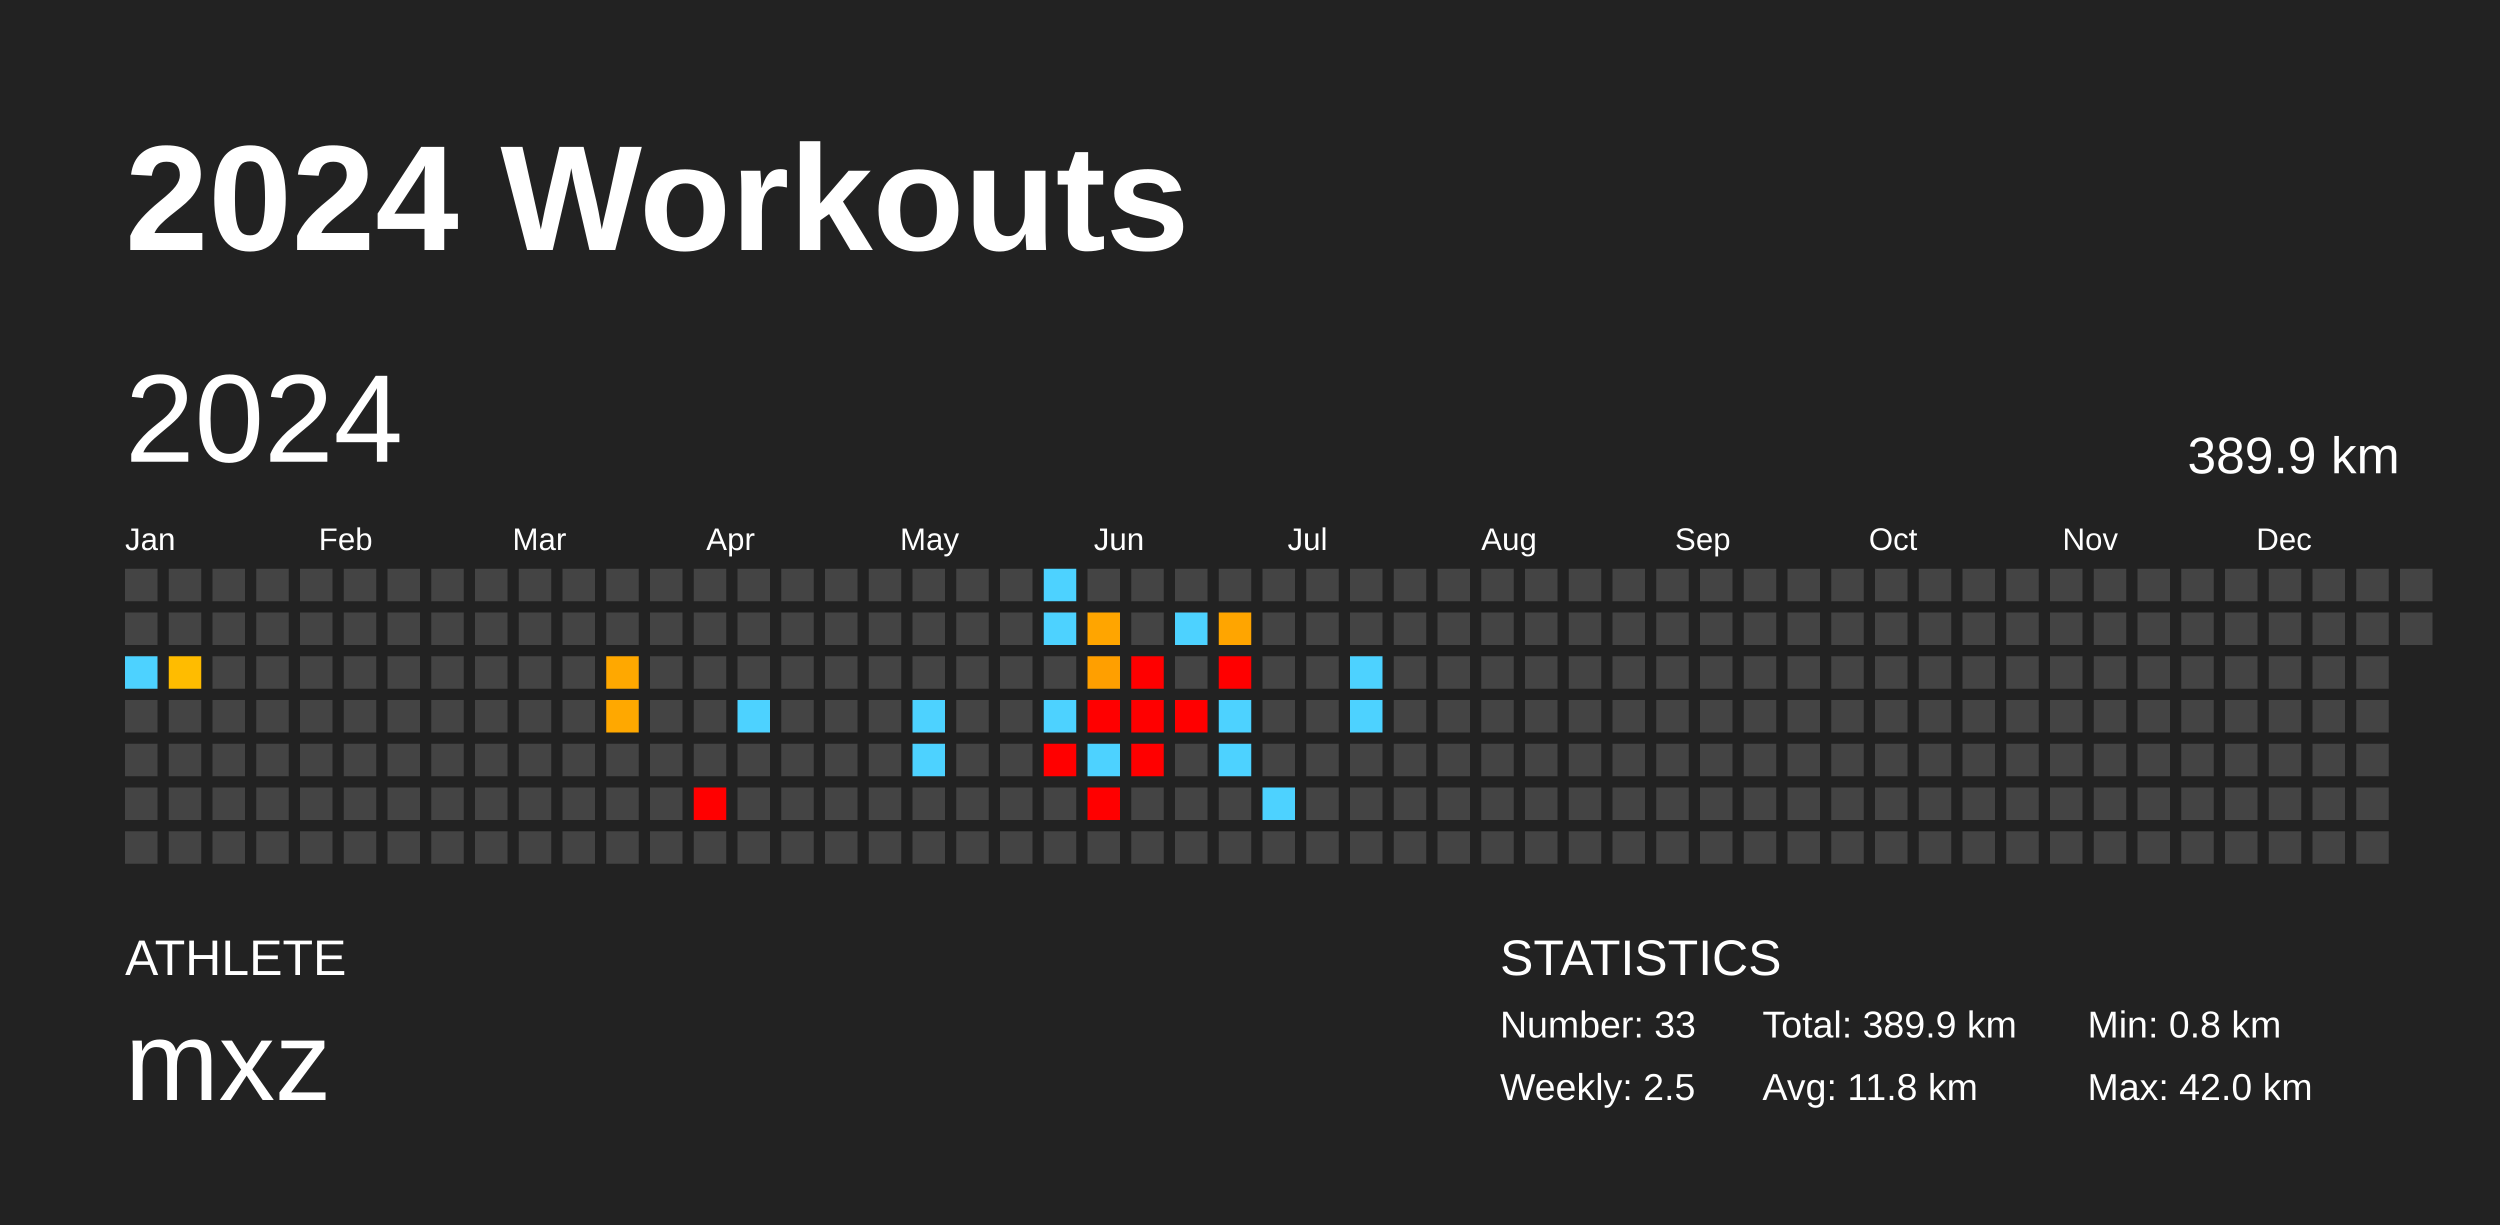
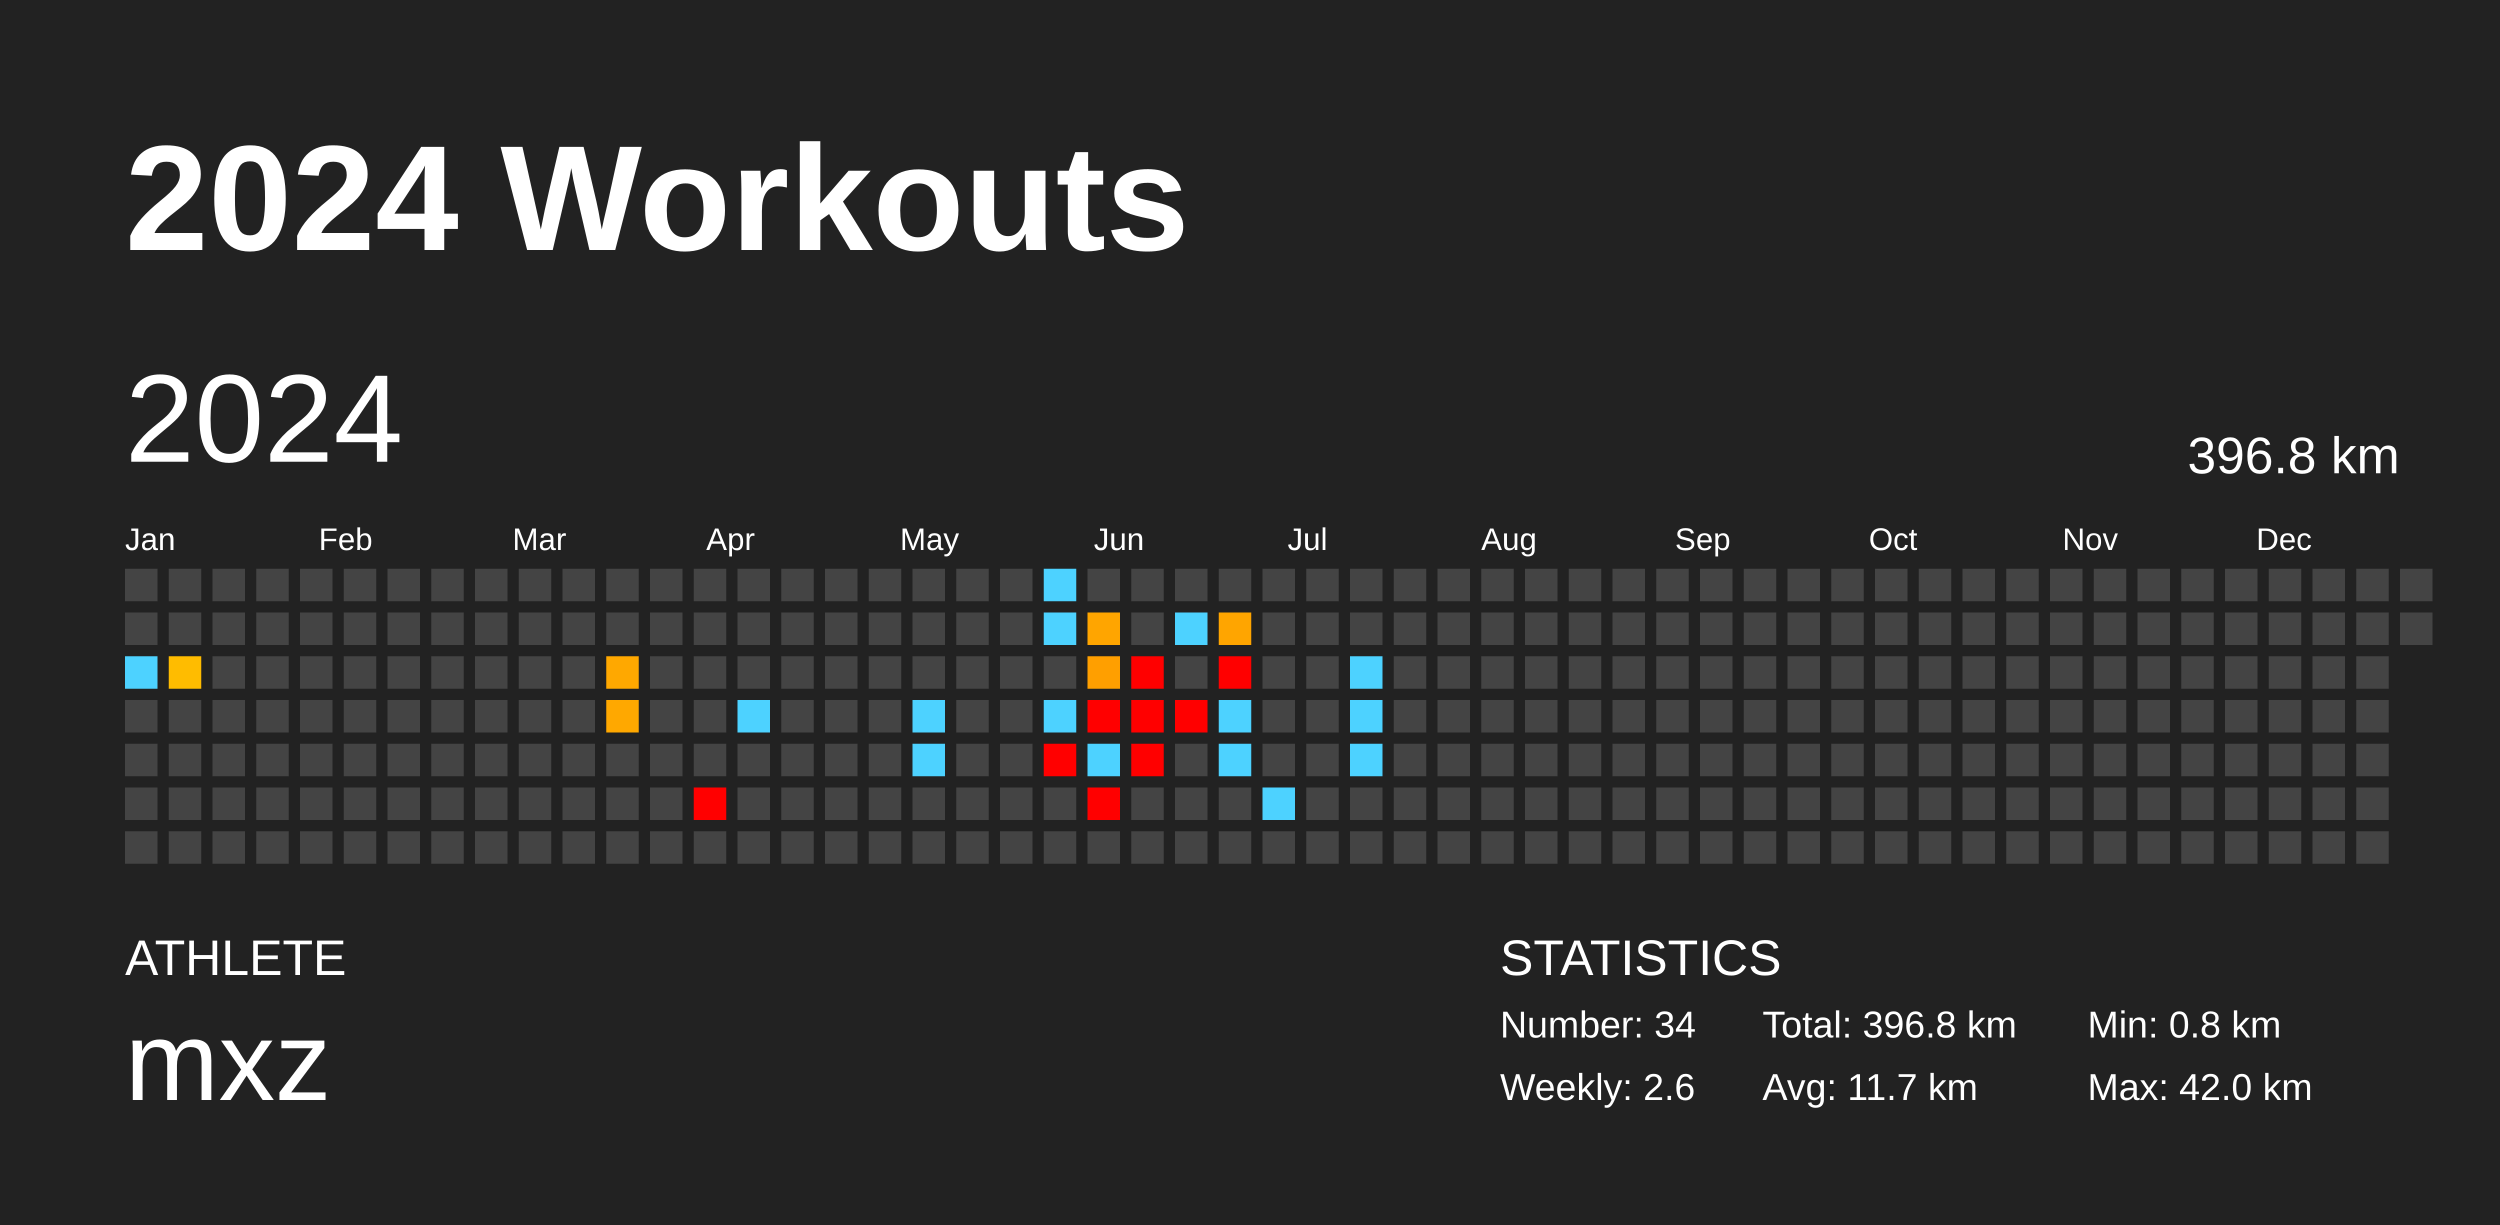
<svg xmlns="http://www.w3.org/2000/svg" baseProfile="full" height="98mm" version="1.1" viewBox="0,0,200,98" width="200mm">
  <defs />
  <rect fill="#222222" height="98" width="200" x="0" y="0" />
  <text fill="#FFFFFF" style="font-size:12px; font-family:Arial; font-weight:bold;" x="10" y="20">2024 Workouts</text>
  <text fill="#FFFFFF" style="font-size:4px; font-family:Arial" x="10" y="78">ATHLETE</text>
  <text fill="#FFFFFF" style="font-size:9px; font-family:Arial" x="10" y="88">mxz</text>
  <text fill="#FFFFFF" style="font-size:4px; font-family:Arial" x="120" y="78">STATISTICS</text>
-   <text fill="#FFFFFF" style="font-size:3px; font-family:Arial" x="120" y="83">Number: 33</text>
-   <text fill="#FFFFFF" style="font-size:3px; font-family:Arial" x="120" y="88">Weekly: 2.5</text>
-   <text fill="#FFFFFF" style="font-size:3px; font-family:Arial" x="141" y="83">Total: 389.9 km</text>
-   <text fill="#FFFFFF" style="font-size:3px; font-family:Arial" x="141" y="88">Avg: 11.8 km</text>
+   <text fill="#FFFFFF" style="font-size:3px; font-family:Arial" x="120" y="83">Number: 34</text>
+   <text fill="#FFFFFF" style="font-size:3px; font-family:Arial" x="120" y="88">Weekly: 2.6</text>
+   <text fill="#FFFFFF" style="font-size:3px; font-family:Arial" x="141" y="83">Total: 396.8 km</text>
+   <text fill="#FFFFFF" style="font-size:3px; font-family:Arial" x="141" y="88">Avg: 11.7 km</text>
  <text fill="#FFFFFF" style="font-size:3px; font-family:Arial" x="167" y="83">Min: 0.8 km</text>
  <text fill="#FFFFFF" style="font-size:3px; font-family:Arial" x="167" y="88">Max: 42.0 km</text>
  <text dominant-baseline="hanging" fill="#FFFFFF" style="font-size:10.0px; font-family:Arial;" x="10" y="30">2024</text>
-   <text dominant-baseline="hanging" fill="#FFFFFF" style="font-size:4.125px; font-family:Arial;" x="175" y="35">389.9 km</text>
+   <text dominant-baseline="hanging" fill="#FFFFFF" style="font-size:4.125px; font-family:Arial;" x="175" y="35">396.8 km</text>
  <text fill="#FFFFFF" style="font-size:2.5px; font-family:Arial" x="10.0" y="44">Jan</text>
  <text fill="#FFFFFF" style="font-size:2.5px; font-family:Arial" x="25.5" y="44">Feb</text>
  <text fill="#FFFFFF" style="font-size:2.5px; font-family:Arial" x="41.0" y="44">Mar</text>
  <text fill="#FFFFFF" style="font-size:2.5px; font-family:Arial" x="56.5" y="44">Apr</text>
  <text fill="#FFFFFF" style="font-size:2.5px; font-family:Arial" x="72.0" y="44">May</text>
  <text fill="#FFFFFF" style="font-size:2.5px; font-family:Arial" x="87.5" y="44">Jun</text>
  <text fill="#FFFFFF" style="font-size:2.5px; font-family:Arial" x="103.0" y="44">Jul</text>
  <text fill="#FFFFFF" style="font-size:2.5px; font-family:Arial" x="118.5" y="44">Aug</text>
  <text fill="#FFFFFF" style="font-size:2.5px; font-family:Arial" x="134.0" y="44">Sep</text>
  <text fill="#FFFFFF" style="font-size:2.5px; font-family:Arial" x="149.5" y="44">Oct</text>
  <text fill="#FFFFFF" style="font-size:2.5px; font-family:Arial" x="165.0" y="44">Nov</text>
  <text fill="#FFFFFF" style="font-size:2.5px; font-family:Arial" x="180.5" y="44">Dec</text>
  <rect fill="#444444" height="2.6" width="2.6" x="10.0" y="45.5" />
  <rect fill="#444444" height="2.6" width="2.6" x="10.0" y="49.0" />
  <rect fill="#4dd2ff" height="2.6" width="2.6" x="10.0" y="52.5" />
  <rect fill="#444444" height="2.6" width="2.6" x="10.0" y="56.0" />
  <rect fill="#444444" height="2.6" width="2.6" x="10.0" y="59.5" />
  <rect fill="#444444" height="2.6" width="2.6" x="10.0" y="63.0" />
  <rect fill="#444444" height="2.6" width="2.6" x="10.0" y="66.5" />
  <rect fill="#444444" height="2.6" width="2.6" x="13.5" y="45.5" />
  <rect fill="#444444" height="2.6" width="2.6" x="13.5" y="49.0" />
  <rect fill="#ffbc00" height="2.6" width="2.6" x="13.5" y="52.5" />
  <rect fill="#444444" height="2.6" width="2.6" x="13.5" y="56.0" />
  <rect fill="#444444" height="2.6" width="2.6" x="13.5" y="59.5" />
  <rect fill="#444444" height="2.6" width="2.6" x="13.5" y="63.0" />
  <rect fill="#444444" height="2.6" width="2.6" x="13.5" y="66.5" />
  <rect fill="#444444" height="2.6" width="2.6" x="17.0" y="45.5" />
  <rect fill="#444444" height="2.6" width="2.6" x="17.0" y="49.0" />
  <rect fill="#444444" height="2.6" width="2.6" x="17.0" y="52.5" />
  <rect fill="#444444" height="2.6" width="2.6" x="17.0" y="56.0" />
  <rect fill="#444444" height="2.6" width="2.6" x="17.0" y="59.5" />
  <rect fill="#444444" height="2.6" width="2.6" x="17.0" y="63.0" />
  <rect fill="#444444" height="2.6" width="2.6" x="17.0" y="66.5" />
  <rect fill="#444444" height="2.6" width="2.6" x="20.5" y="45.5" />
  <rect fill="#444444" height="2.6" width="2.6" x="20.5" y="49.0" />
  <rect fill="#444444" height="2.6" width="2.6" x="20.5" y="52.5" />
  <rect fill="#444444" height="2.6" width="2.6" x="20.5" y="56.0" />
  <rect fill="#444444" height="2.6" width="2.6" x="20.5" y="59.5" />
  <rect fill="#444444" height="2.6" width="2.6" x="20.5" y="63.0" />
  <rect fill="#444444" height="2.6" width="2.6" x="20.5" y="66.5" />
  <rect fill="#444444" height="2.6" width="2.6" x="24.0" y="45.5" />
  <rect fill="#444444" height="2.6" width="2.6" x="24.0" y="49.0" />
  <rect fill="#444444" height="2.6" width="2.6" x="24.0" y="52.5" />
  <rect fill="#444444" height="2.6" width="2.6" x="24.0" y="56.0" />
  <rect fill="#444444" height="2.6" width="2.6" x="24.0" y="59.5" />
  <rect fill="#444444" height="2.6" width="2.6" x="24.0" y="63.0" />
  <rect fill="#444444" height="2.6" width="2.6" x="24.0" y="66.5" />
  <rect fill="#444444" height="2.6" width="2.6" x="27.5" y="45.5" />
  <rect fill="#444444" height="2.6" width="2.6" x="27.5" y="49.0" />
  <rect fill="#444444" height="2.6" width="2.6" x="27.5" y="52.5" />
  <rect fill="#444444" height="2.6" width="2.6" x="27.5" y="56.0" />
  <rect fill="#444444" height="2.6" width="2.6" x="27.5" y="59.5" />
  <rect fill="#444444" height="2.6" width="2.6" x="27.5" y="63.0" />
  <rect fill="#444444" height="2.6" width="2.6" x="27.5" y="66.5" />
  <rect fill="#444444" height="2.6" width="2.6" x="31.0" y="45.5" />
  <rect fill="#444444" height="2.6" width="2.6" x="31.0" y="49.0" />
  <rect fill="#444444" height="2.6" width="2.6" x="31.0" y="52.5" />
  <rect fill="#444444" height="2.6" width="2.6" x="31.0" y="56.0" />
  <rect fill="#444444" height="2.6" width="2.6" x="31.0" y="59.5" />
  <rect fill="#444444" height="2.6" width="2.6" x="31.0" y="63.0" />
  <rect fill="#444444" height="2.6" width="2.6" x="31.0" y="66.5" />
  <rect fill="#444444" height="2.6" width="2.6" x="34.5" y="45.5" />
  <rect fill="#444444" height="2.6" width="2.6" x="34.5" y="49.0" />
  <rect fill="#444444" height="2.6" width="2.6" x="34.5" y="52.5" />
  <rect fill="#444444" height="2.6" width="2.6" x="34.5" y="56.0" />
  <rect fill="#444444" height="2.6" width="2.6" x="34.5" y="59.5" />
  <rect fill="#444444" height="2.6" width="2.6" x="34.5" y="63.0" />
  <rect fill="#444444" height="2.6" width="2.6" x="34.5" y="66.5" />
  <rect fill="#444444" height="2.6" width="2.6" x="38.0" y="45.5" />
  <rect fill="#444444" height="2.6" width="2.6" x="38.0" y="49.0" />
  <rect fill="#444444" height="2.6" width="2.6" x="38.0" y="52.5" />
  <rect fill="#444444" height="2.6" width="2.6" x="38.0" y="56.0" />
  <rect fill="#444444" height="2.6" width="2.6" x="38.0" y="59.5" />
  <rect fill="#444444" height="2.6" width="2.6" x="38.0" y="63.0" />
  <rect fill="#444444" height="2.6" width="2.6" x="38.0" y="66.5" />
  <rect fill="#444444" height="2.6" width="2.6" x="41.5" y="45.5" />
  <rect fill="#444444" height="2.6" width="2.6" x="41.5" y="49.0" />
  <rect fill="#444444" height="2.6" width="2.6" x="41.5" y="52.5" />
  <rect fill="#444444" height="2.6" width="2.6" x="41.5" y="56.0" />
  <rect fill="#444444" height="2.6" width="2.6" x="41.5" y="59.5" />
  <rect fill="#444444" height="2.6" width="2.6" x="41.5" y="63.0" />
  <rect fill="#444444" height="2.6" width="2.6" x="41.5" y="66.5" />
  <rect fill="#444444" height="2.6" width="2.6" x="45.0" y="45.5" />
  <rect fill="#444444" height="2.6" width="2.6" x="45.0" y="49.0" />
  <rect fill="#444444" height="2.6" width="2.6" x="45.0" y="52.5" />
  <rect fill="#444444" height="2.6" width="2.6" x="45.0" y="56.0" />
  <rect fill="#444444" height="2.6" width="2.6" x="45.0" y="59.5" />
  <rect fill="#444444" height="2.6" width="2.6" x="45.0" y="63.0" />
  <rect fill="#444444" height="2.6" width="2.6" x="45.0" y="66.5" />
  <rect fill="#444444" height="2.6" width="2.6" x="48.5" y="45.5" />
  <rect fill="#444444" height="2.6" width="2.6" x="48.5" y="49.0" />
  <rect fill="#ffa800" height="2.6" width="2.6" x="48.5" y="52.5" />
  <rect fill="#ffa800" height="2.6" width="2.6" x="48.5" y="56.0" />
  <rect fill="#444444" height="2.6" width="2.6" x="48.5" y="59.5" />
  <rect fill="#444444" height="2.6" width="2.6" x="48.5" y="63.0" />
  <rect fill="#444444" height="2.6" width="2.6" x="48.5" y="66.5" />
  <rect fill="#444444" height="2.6" width="2.6" x="52.0" y="45.5" />
  <rect fill="#444444" height="2.6" width="2.6" x="52.0" y="49.0" />
  <rect fill="#444444" height="2.6" width="2.6" x="52.0" y="52.5" />
  <rect fill="#444444" height="2.6" width="2.6" x="52.0" y="56.0" />
  <rect fill="#444444" height="2.6" width="2.6" x="52.0" y="59.5" />
  <rect fill="#444444" height="2.6" width="2.6" x="52.0" y="63.0" />
  <rect fill="#444444" height="2.6" width="2.6" x="52.0" y="66.5" />
  <rect fill="#444444" height="2.6" width="2.6" x="55.5" y="45.5" />
  <rect fill="#444444" height="2.6" width="2.6" x="55.5" y="49.0" />
  <rect fill="#444444" height="2.6" width="2.6" x="55.5" y="52.5" />
  <rect fill="#444444" height="2.6" width="2.6" x="55.5" y="56.0" />
  <rect fill="#444444" height="2.6" width="2.6" x="55.5" y="59.5" />
  <rect fill="red" height="2.6" width="2.6" x="55.5" y="63.0" />
  <rect fill="#444444" height="2.6" width="2.6" x="55.5" y="66.5" />
  <rect fill="#444444" height="2.6" width="2.6" x="59.0" y="45.5" />
  <rect fill="#444444" height="2.6" width="2.6" x="59.0" y="49.0" />
  <rect fill="#444444" height="2.6" width="2.6" x="59.0" y="52.5" />
  <rect fill="#4dd2ff" height="2.6" width="2.6" x="59.0" y="56.0" />
  <rect fill="#444444" height="2.6" width="2.6" x="59.0" y="59.5" />
  <rect fill="#444444" height="2.6" width="2.6" x="59.0" y="63.0" />
  <rect fill="#444444" height="2.6" width="2.6" x="59.0" y="66.5" />
  <rect fill="#444444" height="2.6" width="2.6" x="62.5" y="45.5" />
  <rect fill="#444444" height="2.6" width="2.6" x="62.5" y="49.0" />
  <rect fill="#444444" height="2.6" width="2.6" x="62.5" y="52.5" />
  <rect fill="#444444" height="2.6" width="2.6" x="62.5" y="56.0" />
  <rect fill="#444444" height="2.6" width="2.6" x="62.5" y="59.5" />
  <rect fill="#444444" height="2.6" width="2.6" x="62.5" y="63.0" />
  <rect fill="#444444" height="2.6" width="2.6" x="62.5" y="66.5" />
  <rect fill="#444444" height="2.6" width="2.6" x="66.0" y="45.5" />
  <rect fill="#444444" height="2.6" width="2.6" x="66.0" y="49.0" />
  <rect fill="#444444" height="2.6" width="2.6" x="66.0" y="52.5" />
  <rect fill="#444444" height="2.6" width="2.6" x="66.0" y="56.0" />
  <rect fill="#444444" height="2.6" width="2.6" x="66.0" y="59.5" />
  <rect fill="#444444" height="2.6" width="2.6" x="66.0" y="63.0" />
  <rect fill="#444444" height="2.6" width="2.6" x="66.0" y="66.5" />
  <rect fill="#444444" height="2.6" width="2.6" x="69.5" y="45.5" />
  <rect fill="#444444" height="2.6" width="2.6" x="69.5" y="49.0" />
  <rect fill="#444444" height="2.6" width="2.6" x="69.5" y="52.5" />
  <rect fill="#444444" height="2.6" width="2.6" x="69.5" y="56.0" />
  <rect fill="#444444" height="2.6" width="2.6" x="69.5" y="59.5" />
  <rect fill="#444444" height="2.6" width="2.6" x="69.5" y="63.0" />
  <rect fill="#444444" height="2.6" width="2.6" x="69.5" y="66.5" />
  <rect fill="#444444" height="2.6" width="2.6" x="73.0" y="45.5" />
  <rect fill="#444444" height="2.6" width="2.6" x="73.0" y="49.0" />
  <rect fill="#444444" height="2.6" width="2.6" x="73.0" y="52.5" />
  <rect fill="#4dd2ff" height="2.6" width="2.6" x="73.0" y="56.0" />
  <rect fill="#4dd2ff" height="2.6" width="2.6" x="73.0" y="59.5" />
  <rect fill="#444444" height="2.6" width="2.6" x="73.0" y="63.0" />
  <rect fill="#444444" height="2.6" width="2.6" x="73.0" y="66.5" />
  <rect fill="#444444" height="2.6" width="2.6" x="76.5" y="45.5" />
  <rect fill="#444444" height="2.6" width="2.6" x="76.5" y="49.0" />
  <rect fill="#444444" height="2.6" width="2.6" x="76.5" y="52.5" />
  <rect fill="#444444" height="2.6" width="2.6" x="76.5" y="56.0" />
  <rect fill="#444444" height="2.6" width="2.6" x="76.5" y="59.5" />
  <rect fill="#444444" height="2.6" width="2.6" x="76.5" y="63.0" />
  <rect fill="#444444" height="2.6" width="2.6" x="76.5" y="66.5" />
  <rect fill="#444444" height="2.6" width="2.6" x="80.0" y="45.5" />
  <rect fill="#444444" height="2.6" width="2.6" x="80.0" y="49.0" />
  <rect fill="#444444" height="2.6" width="2.6" x="80.0" y="52.5" />
  <rect fill="#444444" height="2.6" width="2.6" x="80.0" y="56.0" />
  <rect fill="#444444" height="2.6" width="2.6" x="80.0" y="59.5" />
  <rect fill="#444444" height="2.6" width="2.6" x="80.0" y="63.0" />
  <rect fill="#444444" height="2.6" width="2.6" x="80.0" y="66.5" />
  <rect fill="#4dd2ff" height="2.6" width="2.6" x="83.5" y="45.5" />
  <rect fill="#4dd2ff" height="2.6" width="2.6" x="83.5" y="49.0" />
  <rect fill="#444444" height="2.6" width="2.6" x="83.5" y="52.5" />
  <rect fill="#4dd2ff" height="2.6" width="2.6" x="83.5" y="56.0" />
  <rect fill="red" height="2.6" width="2.6" x="83.5" y="59.5" />
  <rect fill="#444444" height="2.6" width="2.6" x="83.5" y="63.0" />
  <rect fill="#444444" height="2.6" width="2.6" x="83.5" y="66.5" />
  <rect fill="#444444" height="2.6" width="2.6" x="87.0" y="45.5" />
  <rect fill="#ffa500" height="2.6" width="2.6" x="87.0" y="49.0" />
  <rect fill="#ff9f00" height="2.6" width="2.6" x="87.0" y="52.5" />
  <rect fill="red" height="2.6" width="2.6" x="87.0" y="56.0" />
  <rect fill="#4dd2ff" height="2.6" width="2.6" x="87.0" y="59.5" />
  <rect fill="red" height="2.6" width="2.6" x="87.0" y="63.0" />
  <rect fill="#444444" height="2.6" width="2.6" x="87.0" y="66.5" />
  <rect fill="#444444" height="2.6" width="2.6" x="90.5" y="45.5" />
  <rect fill="#444444" height="2.6" width="2.6" x="90.5" y="49.0" />
  <rect fill="red" height="2.6" width="2.6" x="90.5" y="52.5" />
  <rect fill="red" height="2.6" width="2.6" x="90.5" y="56.0" />
  <rect fill="red" height="2.6" width="2.6" x="90.5" y="59.5" />
  <rect fill="#444444" height="2.6" width="2.6" x="90.5" y="63.0" />
  <rect fill="#444444" height="2.6" width="2.6" x="90.5" y="66.5" />
  <rect fill="#444444" height="2.6" width="2.6" x="94.0" y="45.5" />
  <rect fill="#4dd2ff" height="2.6" width="2.6" x="94.0" y="49.0" />
  <rect fill="#444444" height="2.6" width="2.6" x="94.0" y="52.5" />
  <rect fill="red" height="2.6" width="2.6" x="94.0" y="56.0" />
  <rect fill="#444444" height="2.6" width="2.6" x="94.0" y="59.5" />
  <rect fill="#444444" height="2.6" width="2.6" x="94.0" y="63.0" />
  <rect fill="#444444" height="2.6" width="2.6" x="94.0" y="66.5" />
  <rect fill="#444444" height="2.6" width="2.6" x="97.5" y="45.5" />
  <rect fill="#ffa500" height="2.6" width="2.6" x="97.5" y="49.0" />
  <rect fill="red" height="2.6" width="2.6" x="97.5" y="52.5" />
  <rect fill="#4dd2ff" height="2.6" width="2.6" x="97.5" y="56.0" />
  <rect fill="#4dd2ff" height="2.6" width="2.6" x="97.5" y="59.5" />
  <rect fill="#444444" height="2.6" width="2.6" x="97.5" y="63.0" />
  <rect fill="#444444" height="2.6" width="2.6" x="97.5" y="66.5" />
  <rect fill="#444444" height="2.6" width="2.6" x="101.0" y="45.5" />
  <rect fill="#444444" height="2.6" width="2.6" x="101.0" y="49.0" />
  <rect fill="#444444" height="2.6" width="2.6" x="101.0" y="52.5" />
  <rect fill="#444444" height="2.6" width="2.6" x="101.0" y="56.0" />
  <rect fill="#444444" height="2.6" width="2.6" x="101.0" y="59.5" />
  <rect fill="#4dd2ff" height="2.6" width="2.6" x="101.0" y="63.0" />
  <rect fill="#444444" height="2.6" width="2.6" x="101.0" y="66.5" />
  <rect fill="#444444" height="2.6" width="2.6" x="104.5" y="45.5" />
  <rect fill="#444444" height="2.6" width="2.6" x="104.5" y="49.0" />
  <rect fill="#444444" height="2.6" width="2.6" x="104.5" y="52.5" />
  <rect fill="#444444" height="2.6" width="2.6" x="104.5" y="56.0" />
  <rect fill="#444444" height="2.6" width="2.6" x="104.5" y="59.5" />
  <rect fill="#444444" height="2.6" width="2.6" x="104.5" y="63.0" />
  <rect fill="#444444" height="2.6" width="2.6" x="104.5" y="66.5" />
  <rect fill="#444444" height="2.6" width="2.6" x="108.0" y="45.5" />
  <rect fill="#444444" height="2.6" width="2.6" x="108.0" y="49.0" />
  <rect fill="#4dd2ff" height="2.6" width="2.6" x="108.0" y="52.5" />
  <rect fill="#4dd2ff" height="2.6" width="2.6" x="108.0" y="56.0" />
-   <rect fill="#444444" height="2.6" width="2.6" x="108.0" y="59.5" />
+   <rect fill="#4dd2ff" height="2.6" width="2.6" x="108.0" y="59.5" />
  <rect fill="#444444" height="2.6" width="2.6" x="108.0" y="63.0" />
  <rect fill="#444444" height="2.6" width="2.6" x="108.0" y="66.5" />
  <rect fill="#444444" height="2.6" width="2.6" x="111.5" y="45.5" />
  <rect fill="#444444" height="2.6" width="2.6" x="111.5" y="49.0" />
  <rect fill="#444444" height="2.6" width="2.6" x="111.5" y="52.5" />
  <rect fill="#444444" height="2.6" width="2.6" x="111.5" y="56.0" />
  <rect fill="#444444" height="2.6" width="2.6" x="111.5" y="59.5" />
  <rect fill="#444444" height="2.6" width="2.6" x="111.5" y="63.0" />
  <rect fill="#444444" height="2.6" width="2.6" x="111.5" y="66.5" />
  <rect fill="#444444" height="2.6" width="2.6" x="115.0" y="45.5" />
  <rect fill="#444444" height="2.6" width="2.6" x="115.0" y="49.0" />
  <rect fill="#444444" height="2.6" width="2.6" x="115.0" y="52.5" />
  <rect fill="#444444" height="2.6" width="2.6" x="115.0" y="56.0" />
  <rect fill="#444444" height="2.6" width="2.6" x="115.0" y="59.5" />
  <rect fill="#444444" height="2.6" width="2.6" x="115.0" y="63.0" />
  <rect fill="#444444" height="2.6" width="2.6" x="115.0" y="66.5" />
  <rect fill="#444444" height="2.6" width="2.6" x="118.5" y="45.5" />
  <rect fill="#444444" height="2.6" width="2.6" x="118.5" y="49.0" />
  <rect fill="#444444" height="2.6" width="2.6" x="118.5" y="52.5" />
  <rect fill="#444444" height="2.6" width="2.6" x="118.5" y="56.0" />
  <rect fill="#444444" height="2.6" width="2.6" x="118.5" y="59.5" />
  <rect fill="#444444" height="2.6" width="2.6" x="118.5" y="63.0" />
  <rect fill="#444444" height="2.6" width="2.6" x="118.5" y="66.5" />
  <rect fill="#444444" height="2.6" width="2.6" x="122.0" y="45.5" />
  <rect fill="#444444" height="2.6" width="2.6" x="122.0" y="49.0" />
  <rect fill="#444444" height="2.6" width="2.6" x="122.0" y="52.5" />
  <rect fill="#444444" height="2.6" width="2.6" x="122.0" y="56.0" />
  <rect fill="#444444" height="2.6" width="2.6" x="122.0" y="59.5" />
  <rect fill="#444444" height="2.6" width="2.6" x="122.0" y="63.0" />
  <rect fill="#444444" height="2.6" width="2.6" x="122.0" y="66.5" />
  <rect fill="#444444" height="2.6" width="2.6" x="125.5" y="45.5" />
  <rect fill="#444444" height="2.6" width="2.6" x="125.5" y="49.0" />
  <rect fill="#444444" height="2.6" width="2.6" x="125.5" y="52.5" />
  <rect fill="#444444" height="2.6" width="2.6" x="125.5" y="56.0" />
  <rect fill="#444444" height="2.6" width="2.6" x="125.5" y="59.5" />
  <rect fill="#444444" height="2.6" width="2.6" x="125.5" y="63.0" />
  <rect fill="#444444" height="2.6" width="2.6" x="125.5" y="66.5" />
  <rect fill="#444444" height="2.6" width="2.6" x="129.0" y="45.5" />
  <rect fill="#444444" height="2.6" width="2.6" x="129.0" y="49.0" />
  <rect fill="#444444" height="2.6" width="2.6" x="129.0" y="52.5" />
  <rect fill="#444444" height="2.6" width="2.6" x="129.0" y="56.0" />
  <rect fill="#444444" height="2.6" width="2.6" x="129.0" y="59.5" />
  <rect fill="#444444" height="2.6" width="2.6" x="129.0" y="63.0" />
  <rect fill="#444444" height="2.6" width="2.6" x="129.0" y="66.5" />
  <rect fill="#444444" height="2.6" width="2.6" x="132.5" y="45.5" />
  <rect fill="#444444" height="2.6" width="2.6" x="132.5" y="49.0" />
  <rect fill="#444444" height="2.6" width="2.6" x="132.5" y="52.5" />
  <rect fill="#444444" height="2.6" width="2.6" x="132.5" y="56.0" />
  <rect fill="#444444" height="2.6" width="2.6" x="132.5" y="59.5" />
  <rect fill="#444444" height="2.6" width="2.6" x="132.5" y="63.0" />
  <rect fill="#444444" height="2.6" width="2.6" x="132.5" y="66.5" />
  <rect fill="#444444" height="2.6" width="2.6" x="136.0" y="45.5" />
  <rect fill="#444444" height="2.6" width="2.6" x="136.0" y="49.0" />
  <rect fill="#444444" height="2.6" width="2.6" x="136.0" y="52.5" />
  <rect fill="#444444" height="2.6" width="2.6" x="136.0" y="56.0" />
  <rect fill="#444444" height="2.6" width="2.6" x="136.0" y="59.5" />
  <rect fill="#444444" height="2.6" width="2.6" x="136.0" y="63.0" />
  <rect fill="#444444" height="2.6" width="2.6" x="136.0" y="66.5" />
  <rect fill="#444444" height="2.6" width="2.6" x="139.5" y="45.5" />
  <rect fill="#444444" height="2.6" width="2.6" x="139.5" y="49.0" />
  <rect fill="#444444" height="2.6" width="2.6" x="139.5" y="52.5" />
  <rect fill="#444444" height="2.6" width="2.6" x="139.5" y="56.0" />
  <rect fill="#444444" height="2.6" width="2.6" x="139.5" y="59.5" />
  <rect fill="#444444" height="2.6" width="2.6" x="139.5" y="63.0" />
  <rect fill="#444444" height="2.6" width="2.6" x="139.5" y="66.5" />
  <rect fill="#444444" height="2.6" width="2.6" x="143.0" y="45.5" />
  <rect fill="#444444" height="2.6" width="2.6" x="143.0" y="49.0" />
  <rect fill="#444444" height="2.6" width="2.6" x="143.0" y="52.5" />
  <rect fill="#444444" height="2.6" width="2.6" x="143.0" y="56.0" />
  <rect fill="#444444" height="2.6" width="2.6" x="143.0" y="59.5" />
  <rect fill="#444444" height="2.6" width="2.6" x="143.0" y="63.0" />
  <rect fill="#444444" height="2.6" width="2.6" x="143.0" y="66.5" />
  <rect fill="#444444" height="2.6" width="2.6" x="146.5" y="45.5" />
  <rect fill="#444444" height="2.6" width="2.6" x="146.5" y="49.0" />
  <rect fill="#444444" height="2.6" width="2.6" x="146.5" y="52.5" />
  <rect fill="#444444" height="2.6" width="2.6" x="146.5" y="56.0" />
  <rect fill="#444444" height="2.6" width="2.6" x="146.5" y="59.5" />
  <rect fill="#444444" height="2.6" width="2.6" x="146.5" y="63.0" />
  <rect fill="#444444" height="2.6" width="2.6" x="146.5" y="66.5" />
  <rect fill="#444444" height="2.6" width="2.6" x="150.0" y="45.5" />
  <rect fill="#444444" height="2.6" width="2.6" x="150.0" y="49.0" />
  <rect fill="#444444" height="2.6" width="2.6" x="150.0" y="52.5" />
  <rect fill="#444444" height="2.6" width="2.6" x="150.0" y="56.0" />
  <rect fill="#444444" height="2.6" width="2.6" x="150.0" y="59.5" />
  <rect fill="#444444" height="2.6" width="2.6" x="150.0" y="63.0" />
  <rect fill="#444444" height="2.6" width="2.6" x="150.0" y="66.5" />
  <rect fill="#444444" height="2.6" width="2.6" x="153.5" y="45.5" />
  <rect fill="#444444" height="2.6" width="2.6" x="153.5" y="49.0" />
  <rect fill="#444444" height="2.6" width="2.6" x="153.5" y="52.5" />
  <rect fill="#444444" height="2.6" width="2.6" x="153.5" y="56.0" />
  <rect fill="#444444" height="2.6" width="2.6" x="153.5" y="59.5" />
  <rect fill="#444444" height="2.6" width="2.6" x="153.5" y="63.0" />
  <rect fill="#444444" height="2.6" width="2.6" x="153.5" y="66.5" />
  <rect fill="#444444" height="2.6" width="2.6" x="157.0" y="45.5" />
  <rect fill="#444444" height="2.6" width="2.6" x="157.0" y="49.0" />
  <rect fill="#444444" height="2.6" width="2.6" x="157.0" y="52.5" />
  <rect fill="#444444" height="2.6" width="2.6" x="157.0" y="56.0" />
  <rect fill="#444444" height="2.6" width="2.6" x="157.0" y="59.5" />
  <rect fill="#444444" height="2.6" width="2.6" x="157.0" y="63.0" />
  <rect fill="#444444" height="2.6" width="2.6" x="157.0" y="66.5" />
  <rect fill="#444444" height="2.6" width="2.6" x="160.5" y="45.5" />
  <rect fill="#444444" height="2.6" width="2.6" x="160.5" y="49.0" />
  <rect fill="#444444" height="2.6" width="2.6" x="160.5" y="52.5" />
  <rect fill="#444444" height="2.6" width="2.6" x="160.5" y="56.0" />
  <rect fill="#444444" height="2.6" width="2.6" x="160.5" y="59.5" />
  <rect fill="#444444" height="2.6" width="2.6" x="160.5" y="63.0" />
  <rect fill="#444444" height="2.6" width="2.6" x="160.5" y="66.5" />
  <rect fill="#444444" height="2.6" width="2.6" x="164.0" y="45.5" />
  <rect fill="#444444" height="2.6" width="2.6" x="164.0" y="49.0" />
  <rect fill="#444444" height="2.6" width="2.6" x="164.0" y="52.5" />
  <rect fill="#444444" height="2.6" width="2.6" x="164.0" y="56.0" />
  <rect fill="#444444" height="2.6" width="2.6" x="164.0" y="59.5" />
  <rect fill="#444444" height="2.6" width="2.6" x="164.0" y="63.0" />
  <rect fill="#444444" height="2.6" width="2.6" x="164.0" y="66.5" />
  <rect fill="#444444" height="2.6" width="2.6" x="167.5" y="45.5" />
  <rect fill="#444444" height="2.6" width="2.6" x="167.5" y="49.0" />
  <rect fill="#444444" height="2.6" width="2.6" x="167.5" y="52.5" />
  <rect fill="#444444" height="2.6" width="2.6" x="167.5" y="56.0" />
  <rect fill="#444444" height="2.6" width="2.6" x="167.5" y="59.5" />
  <rect fill="#444444" height="2.6" width="2.6" x="167.5" y="63.0" />
  <rect fill="#444444" height="2.6" width="2.6" x="167.5" y="66.5" />
  <rect fill="#444444" height="2.6" width="2.6" x="171.0" y="45.5" />
  <rect fill="#444444" height="2.6" width="2.6" x="171.0" y="49.0" />
  <rect fill="#444444" height="2.6" width="2.6" x="171.0" y="52.5" />
  <rect fill="#444444" height="2.6" width="2.6" x="171.0" y="56.0" />
  <rect fill="#444444" height="2.6" width="2.6" x="171.0" y="59.5" />
  <rect fill="#444444" height="2.6" width="2.6" x="171.0" y="63.0" />
  <rect fill="#444444" height="2.6" width="2.6" x="171.0" y="66.5" />
  <rect fill="#444444" height="2.6" width="2.6" x="174.5" y="45.5" />
  <rect fill="#444444" height="2.6" width="2.6" x="174.5" y="49.0" />
  <rect fill="#444444" height="2.6" width="2.6" x="174.5" y="52.5" />
  <rect fill="#444444" height="2.6" width="2.6" x="174.5" y="56.0" />
  <rect fill="#444444" height="2.6" width="2.6" x="174.5" y="59.5" />
  <rect fill="#444444" height="2.6" width="2.6" x="174.5" y="63.0" />
  <rect fill="#444444" height="2.6" width="2.6" x="174.5" y="66.5" />
  <rect fill="#444444" height="2.6" width="2.6" x="178.0" y="45.5" />
  <rect fill="#444444" height="2.6" width="2.6" x="178.0" y="49.0" />
  <rect fill="#444444" height="2.6" width="2.6" x="178.0" y="52.5" />
  <rect fill="#444444" height="2.6" width="2.6" x="178.0" y="56.0" />
  <rect fill="#444444" height="2.6" width="2.6" x="178.0" y="59.5" />
  <rect fill="#444444" height="2.6" width="2.6" x="178.0" y="63.0" />
  <rect fill="#444444" height="2.6" width="2.6" x="178.0" y="66.5" />
  <rect fill="#444444" height="2.6" width="2.6" x="181.5" y="45.5" />
  <rect fill="#444444" height="2.6" width="2.6" x="181.5" y="49.0" />
  <rect fill="#444444" height="2.6" width="2.6" x="181.5" y="52.5" />
  <rect fill="#444444" height="2.6" width="2.6" x="181.5" y="56.0" />
  <rect fill="#444444" height="2.6" width="2.6" x="181.5" y="59.5" />
  <rect fill="#444444" height="2.6" width="2.6" x="181.5" y="63.0" />
  <rect fill="#444444" height="2.6" width="2.6" x="181.5" y="66.5" />
  <rect fill="#444444" height="2.6" width="2.6" x="185.0" y="45.5" />
  <rect fill="#444444" height="2.6" width="2.6" x="185.0" y="49.0" />
  <rect fill="#444444" height="2.6" width="2.6" x="185.0" y="52.5" />
  <rect fill="#444444" height="2.6" width="2.6" x="185.0" y="56.0" />
  <rect fill="#444444" height="2.6" width="2.6" x="185.0" y="59.5" />
  <rect fill="#444444" height="2.6" width="2.6" x="185.0" y="63.0" />
  <rect fill="#444444" height="2.6" width="2.6" x="185.0" y="66.5" />
  <rect fill="#444444" height="2.6" width="2.6" x="188.5" y="45.5" />
  <rect fill="#444444" height="2.6" width="2.6" x="188.5" y="49.0" />
  <rect fill="#444444" height="2.6" width="2.6" x="188.5" y="52.5" />
  <rect fill="#444444" height="2.6" width="2.6" x="188.5" y="56.0" />
  <rect fill="#444444" height="2.6" width="2.6" x="188.5" y="59.5" />
  <rect fill="#444444" height="2.6" width="2.6" x="188.5" y="63.0" />
  <rect fill="#444444" height="2.6" width="2.6" x="188.5" y="66.5" />
  <rect fill="#444444" height="2.6" width="2.6" x="192.0" y="45.5" />
  <rect fill="#444444" height="2.6" width="2.6" x="192.0" y="49.0" />
</svg>
